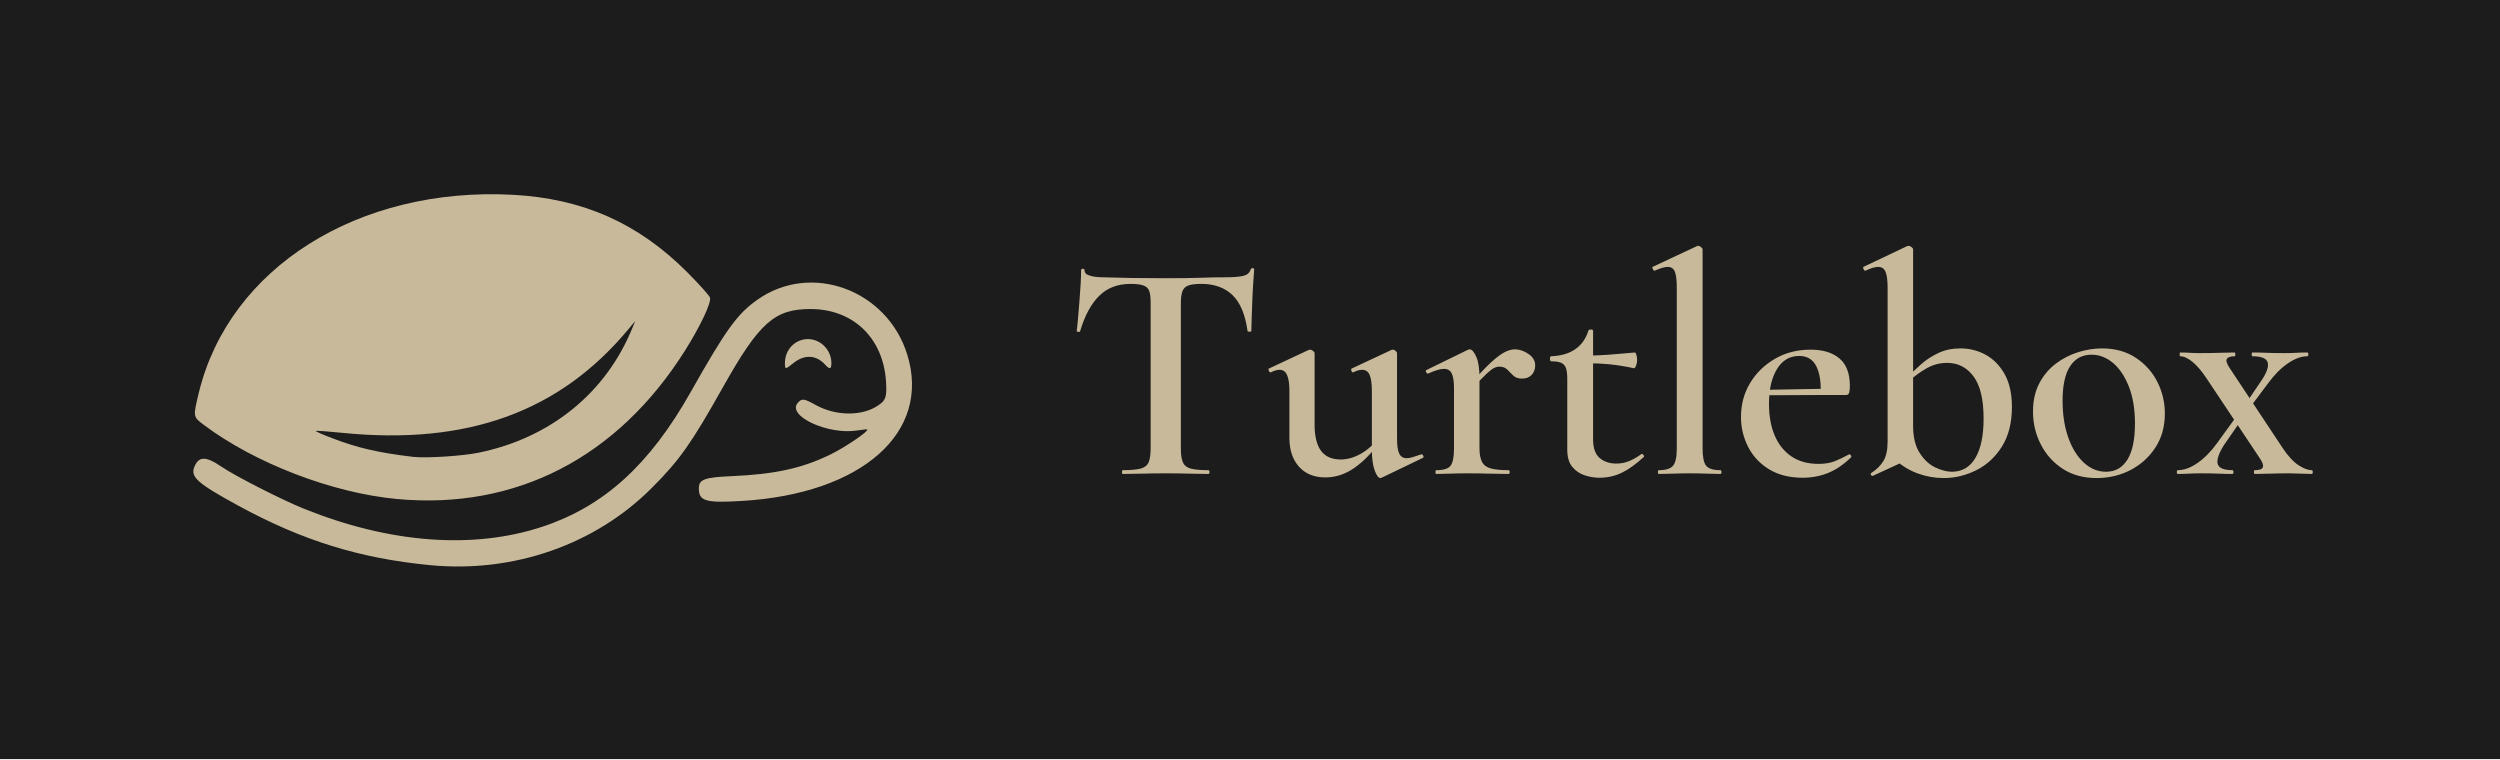
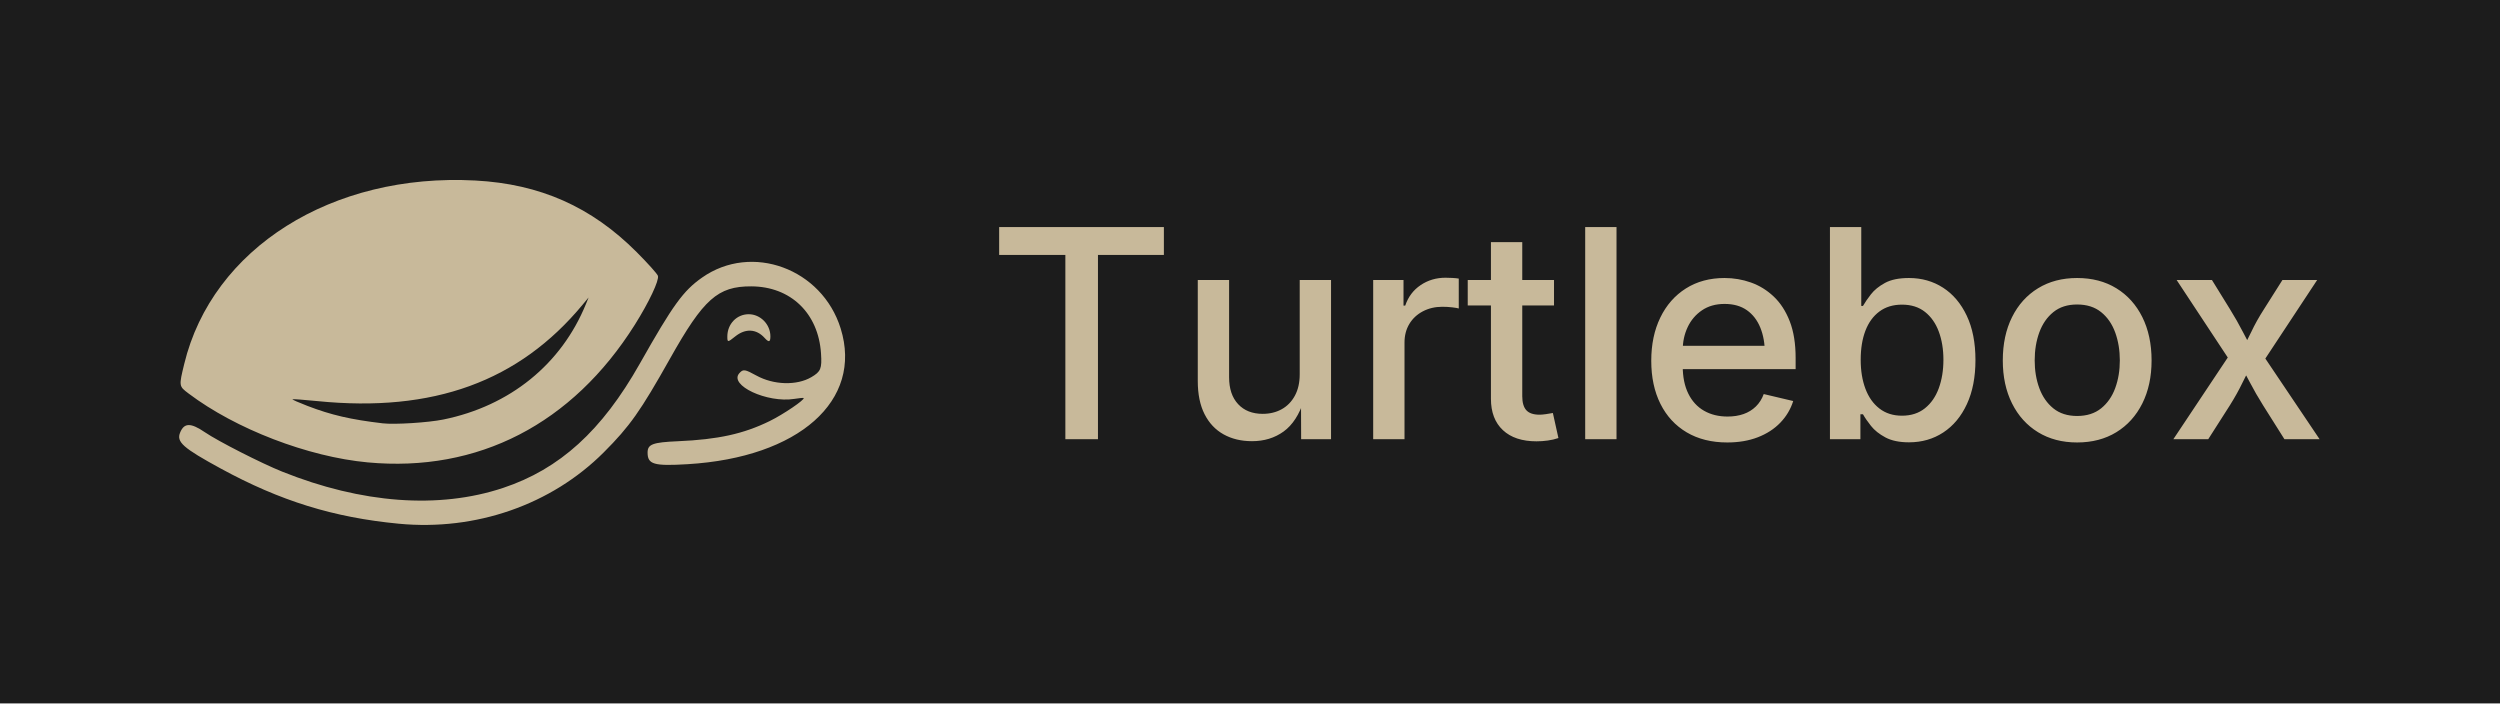
- <svg xmlns="http://www.w3.org/2000/svg" viewBox="0 0 645.5 196" width="645.5" height="196">
-   <rect width="645.5" height="196" fill="#1c1c1c" />
+ <svg xmlns="http://www.w3.org/2000/svg" viewBox="0 0 696.6 196" width="696.6" height="196">
+   <rect width="696.6" height="196" fill="#1c1c1c" />
  <g transform="translate(48 48)">
    <g transform="scale(0.44444)">
      <path fill="#c8b99a" fill-rule="evenodd" d="M142.00,220.34C101.09,216.42 67.75,206.09 30.50,185.80C6.63,172.79 2.47,169.10 4.95,163.13C7.49,156.99 11.61,156.96 20.50,163.02C28.72,168.62 55.82,182.43 68.90,187.68C118.82,207.71 167.14,211.28 207.33,197.92C242.90,186.09 269.36,162.06 293.12,120.00C313.97,83.11 320.31,74.35 332.18,66.01C363.31,44.15 407.38,60.36 419.06,97.95C433.09,143.15 392.87,178.82 323.12,183.02C301.92,184.30 298.00,183.16 298.00,175.74C298.00,170.51 301.18,169.32 317.00,168.63C342.18,167.54 358.11,164.04 374.50,156.01C383.12,151.79 396.84,142.47 395.84,141.52C395.65,141.34 393.03,141.60 390.00,142.08C372.94,144.81 348.73,133.48 355.54,125.96C357.93,123.31 358.93,123.45 366.22,127.45C377.07,133.41 391.49,133.83 400.66,128.46C406.60,124.98 407.36,123.13 406.73,113.57C405.09,88.34 387.68,71.61 363.00,71.53C342.00,71.47 333.11,79.37 312.08,116.80C293.51,149.84 286.88,159.23 270.56,175.57C237.71,208.46 190.30,224.97 142.00,220.34ZM122.50,181.89C85.05,178.40 39.76,160.98 10.25,138.72C4.10,134.08 4.11,134.17 7.51,120.14C25.07,47.65 100.16,0.35 190.00,5.17C230.58,7.35 262.76,21.63 291.13,50.03C298.08,56.99 304.09,63.69 304.48,64.93C305.37,67.74 298.90,81.45 290.01,95.58C250.80,157.87 191.67,188.34 122.50,181.89ZM169.93,155.02C211.72,146.50 244.03,120.31 259.39,82.50L261.02,78.50L257.29,83.00C217.33,131.21 163.60,150.75 91.01,143.47C82.60,142.63 75.55,142.11 75.34,142.33C75.13,142.54 79.35,144.41 84.73,146.47C99.70,152.22 111.86,155.03 132.00,157.41C139.39,158.28 160.41,156.95 169.93,155.02ZM348.00,102.97C348.00,95.14 353.87,89.01 361.38,89.00C368.76,89.00 375.00,95.36 375.00,102.90C375.00,106.53 374.03,106.80 371.41,103.90C366.17,98.11 359.36,97.77 352.90,102.96C348.22,106.72 348.00,106.72 348.00,102.97Z" />
    </g>
-     <path fill="#c8b99a" d="M243.896 25.3Q238.94 25.3 235.811 28.387Q232.683 31.475 230.896 37.487Q230.896 37.731 230.449 37.691Q230.002 37.65 230.002 37.487Q230.165 36.35 230.327 34.359Q230.49 32.369 230.693 30.012Q230.896 27.656 231.018 25.422Q231.14 23.188 231.14 21.806Q231.14 21.4 231.586 21.4Q232.033 21.4 232.033 21.806Q232.033 22.619 232.886 22.984Q233.74 23.35 234.796 23.472Q235.852 23.594 236.583 23.594Q243.571 23.837 252.915 23.837Q258.683 23.837 262.055 23.716Q265.427 23.594 268.596 23.594Q271.521 23.594 273.024 23.228Q274.527 22.862 274.933 21.562Q275.015 21.237 275.421 21.237Q275.827 21.237 275.827 21.562Q275.746 22.862 275.583 25.097Q275.421 27.331 275.34 29.809Q275.258 32.288 275.177 34.359Q275.096 36.431 275.096 37.487Q275.096 37.65 274.649 37.65Q274.202 37.65 274.121 37.487Q273.227 31.069 270.221 28.184Q267.215 25.3 262.177 25.3Q259.983 25.3 258.846 25.706Q257.708 26.112 257.302 27.209Q256.896 28.306 256.896 30.337V67.794Q256.896 70.15 257.424 71.369Q257.952 72.588 259.455 72.994Q260.958 73.4 264.046 73.4Q264.29 73.4 264.29 73.888Q264.29 74.375 264.046 74.375Q261.852 74.375 259.049 74.294Q256.246 74.213 252.915 74.213Q249.746 74.213 246.983 74.294Q244.221 74.375 241.865 74.375Q241.702 74.375 241.702 73.888Q241.702 73.4 241.865 73.4Q244.952 73.4 246.496 72.994Q248.04 72.588 248.568 71.369Q249.096 70.15 249.096 67.794V30.175Q249.096 28.144 248.73 27.128Q248.365 26.112 247.227 25.706Q246.09 25.3 243.896 25.3Z M294.19 75.269Q289.883 75.269 287.405 72.506Q284.927 69.744 284.927 65.112V53.006Q284.927 50.162 284.318 48.822Q283.708 47.481 282.408 47.481Q281.433 47.481 280.133 48.131Q279.808 48.212 279.605 47.725Q279.402 47.237 279.646 47.156L289.883 42.362Q290.127 42.281 290.29 42.281Q290.615 42.281 291.021 42.606Q291.427 42.931 291.427 43.175V61.619Q291.427 66.169 293.093 68.403Q294.758 70.638 298.171 70.638Q300.771 70.638 303.411 69.134Q306.052 67.631 307.758 65.194L308.246 66.169Q305.158 70.394 301.665 72.831Q298.171 75.269 294.19 75.269ZM312.715 43.175V65.194Q312.715 67.956 313.283 69.134Q313.852 70.312 315.233 70.312Q315.883 70.312 316.777 70.028Q317.671 69.744 318.89 69.338Q319.215 69.175 319.458 69.622Q319.702 70.069 319.377 70.231L308.733 75.35Q308.571 75.431 308.408 75.431Q307.677 75.431 306.946 73.481Q306.215 71.531 306.215 67.956V53.006Q306.215 50.162 305.646 48.822Q305.077 47.481 303.696 47.481Q302.721 47.481 301.421 48.131Q301.096 48.212 300.933 47.725Q300.771 47.237 301.015 47.156L311.252 42.362Q311.415 42.281 311.577 42.281Q311.983 42.281 312.349 42.606Q312.715 42.931 312.715 43.175Z M332.133 52.356 331.565 51.381Q334.652 47.725 336.805 45.734Q338.958 43.744 340.421 42.972Q341.883 42.2 343.183 42.2Q344.89 42.2 346.636 43.378Q348.383 44.556 348.383 46.344Q348.383 47.806 347.49 48.781Q346.596 49.756 344.971 49.756Q343.508 49.756 342.696 48.944Q341.883 48.131 341.152 47.4Q340.421 46.669 339.121 46.669Q338.471 46.669 337.74 47.034Q337.008 47.4 335.708 48.619Q334.408 49.837 332.133 52.356ZM322.871 74.375Q322.627 74.375 322.627 73.888Q322.627 73.4 322.871 73.4Q325.633 73.4 326.527 72.263Q327.421 71.125 327.421 67.794V52.275Q327.421 49.675 326.852 48.456Q326.283 47.237 324.821 47.237Q324.09 47.237 323.033 47.562Q321.977 47.888 320.758 48.456Q320.433 48.537 320.23 48.091Q320.027 47.644 320.271 47.562L330.915 42.362Q331.321 42.2 331.483 42.2Q332.296 42.2 333.149 44.069Q334.002 45.938 334.002 49.513V67.794Q334.002 69.987 334.652 71.247Q335.302 72.506 336.927 72.953Q338.552 73.4 341.477 73.4Q341.802 73.4 341.802 73.888Q341.802 74.375 341.477 74.375Q339.365 74.375 336.643 74.294Q333.921 74.213 330.752 74.213Q328.558 74.213 326.486 74.294Q324.415 74.375 322.871 74.375Z M364.958 75.35Q363.008 75.35 361.099 74.7Q359.19 74.05 357.93 72.506Q356.671 70.963 356.671 68.119V49.756Q356.671 47.969 356.305 46.994Q355.94 46.019 355.046 45.653Q354.152 45.287 352.527 45.287Q352.202 45.287 352.202 44.637Q352.202 43.987 352.527 43.987Q356.346 43.825 358.743 42.159Q361.14 40.494 362.115 37.406Q362.196 37.081 362.765 37.081Q363.333 37.081 363.333 37.406V65.438Q363.333 68.769 364.999 70.231Q366.665 71.694 369.346 71.694Q371.296 71.694 372.961 70.922Q374.627 70.15 375.765 69.256Q376.008 69.094 376.333 69.459Q376.658 69.825 376.333 70.069Q373.327 72.831 370.686 74.091Q368.046 75.35 364.958 75.35ZM373.815 47.075Q370.565 46.344 367.518 46.059Q364.471 45.775 360.977 45.775V43.825Q364.308 43.825 367.436 43.581Q370.565 43.337 374.14 43.013Q374.302 43.013 374.505 43.581Q374.708 44.15 374.708 44.962Q374.708 45.694 374.424 46.425Q374.14 47.156 373.815 47.075Z M380.315 74.375Q380.071 74.375 380.071 73.888Q380.071 73.4 380.315 73.4Q382.996 73.4 383.971 72.263Q384.946 71.125 384.946 67.794V26.275Q384.946 23.431 384.458 22.172Q383.971 20.913 382.59 20.913Q381.452 20.913 379.258 21.887Q379.015 21.969 378.771 21.481Q378.527 20.994 378.69 20.913L390.146 15.55Q390.308 15.469 390.471 15.469Q390.796 15.469 391.202 15.794Q391.608 16.119 391.608 16.362V67.794Q391.608 71.125 392.543 72.263Q393.477 73.4 396.24 73.4Q396.483 73.4 396.483 73.888Q396.483 74.375 396.24 74.375Q394.696 74.375 392.624 74.294Q390.552 74.213 388.277 74.213Q386.002 74.213 383.93 74.294Q381.858 74.375 380.315 74.375Z M417.446 75.35Q412.327 75.35 408.752 73.156Q405.177 70.963 403.349 67.347Q401.521 63.731 401.521 59.669Q401.521 54.794 403.877 50.894Q406.233 46.994 410.296 44.638Q414.358 42.281 419.477 42.281Q424.271 42.281 426.952 44.556Q429.633 46.831 429.633 51.625Q429.633 52.681 429.471 53.331Q429.308 53.981 428.74 53.981H422.077Q422.321 49.269 420.98 46.587Q419.64 43.906 416.552 43.906Q412.896 43.906 410.824 47.278Q408.752 50.65 408.752 56.256Q408.752 60.969 410.215 64.422Q411.677 67.875 414.521 69.825Q417.365 71.775 421.508 71.775Q424.027 71.775 425.733 71.084Q427.44 70.394 429.39 69.338Q429.552 69.175 429.836 69.5Q430.121 69.825 429.958 70.069Q427.033 72.912 423.986 74.131Q420.94 75.35 417.446 75.35ZM406.396 54.062 406.315 52.681 424.352 52.356V53.981Z M453.846 75.431Q450.433 75.431 447.183 74.253Q443.933 73.075 441.252 70.638L445.965 61.944Q445.965 66.331 447.671 68.972Q449.377 71.612 451.733 72.709Q454.09 73.806 455.958 73.806Q459.94 73.806 462.052 70.231Q464.165 66.656 464.165 60.075Q464.165 52.681 461.565 49.188Q458.965 45.694 454.74 45.694Q451.896 45.694 449.418 47.116Q446.94 48.537 444.908 50.406L444.177 49.756Q445.883 47.969 447.874 46.181Q449.865 44.394 452.424 43.175Q454.983 41.956 458.152 41.956Q461.727 41.956 464.733 43.622Q467.74 45.287 469.608 48.619Q471.477 51.95 471.477 57.069Q471.477 63.163 468.918 67.266Q466.358 71.369 462.296 73.4Q458.233 75.431 453.846 75.431ZM435.565 74.862Q435.24 74.944 435.077 74.578Q434.915 74.213 435.158 74.131Q437.19 72.831 438.286 71.044Q439.383 69.256 439.383 66.006V26.275Q439.383 23.512 438.855 22.212Q438.327 20.913 436.946 20.913Q435.727 20.913 433.696 21.887Q433.371 21.969 433.168 21.481Q432.965 20.994 433.127 20.913L444.421 15.55Q444.665 15.469 444.827 15.469Q445.152 15.469 445.558 15.794Q445.965 16.119 445.965 16.362V70.069Z M493.333 75.431Q488.296 75.431 484.64 73.075Q480.983 70.719 478.952 66.778Q476.921 62.837 476.921 58.287Q476.921 54.062 478.546 50.975Q480.171 47.888 482.811 45.897Q485.452 43.906 488.58 42.931Q491.708 41.956 494.715 41.956Q499.833 41.956 503.49 44.394Q507.146 46.831 509.055 50.65Q510.965 54.469 510.965 58.775Q510.965 63.812 508.527 67.55Q506.09 71.287 502.108 73.359Q498.127 75.431 493.333 75.431ZM495.771 73.806Q499.346 73.806 501.296 70.678Q503.246 67.55 503.246 61.375Q503.246 55.769 501.661 51.787Q500.077 47.806 497.558 45.694Q495.04 43.581 492.033 43.581Q488.458 43.581 486.508 46.547Q484.558 49.513 484.558 55.444Q484.558 60.806 486.021 64.95Q487.483 69.094 490.043 71.45Q492.602 73.806 495.771 73.806Z M534.202 74.375Q533.958 74.375 533.958 73.888Q533.958 73.4 534.202 73.4Q535.99 73.4 536.274 72.628Q536.558 71.856 535.421 70.231L521.771 49.756Q519.902 46.912 518.115 45.45Q516.327 43.987 514.946 43.987Q514.783 43.987 514.783 43.5Q514.783 43.013 514.946 43.013Q516.165 43.013 517.465 43.094Q518.765 43.175 519.983 43.175Q522.827 43.175 525.021 43.094Q527.215 43.013 529.002 43.013Q529.165 43.013 529.165 43.5Q529.165 43.987 529.002 43.987Q527.377 43.987 526.971 44.678Q526.565 45.369 527.783 47.156L541.352 67.631Q543.465 70.8 545.455 72.1Q547.446 73.4 548.908 73.4Q549.152 73.4 549.152 73.888Q549.152 74.375 548.908 74.375Q547.608 74.375 546.065 74.294Q544.521 74.213 543.221 74.213Q540.377 74.213 538.183 74.294Q535.99 74.375 534.202 74.375ZM514.296 74.375Q514.052 74.375 514.052 73.888Q514.052 73.4 514.296 73.4Q516.733 73.4 519.415 71.531Q522.096 69.662 524.452 66.412L530.221 58.45L531.358 59.506L526.24 66.9Q524.94 68.931 524.615 70.434Q524.29 71.938 525.224 72.669Q526.158 73.4 528.433 73.4Q528.677 73.4 528.677 73.888Q528.677 74.375 528.433 74.375Q526.565 74.375 524.818 74.294Q523.071 74.213 520.308 74.213Q518.358 74.213 517.18 74.294Q516.002 74.375 514.296 74.375ZM531.765 58.775 530.79 57.8 535.746 50.487Q537.94 47.319 537.533 45.653Q537.127 43.987 533.552 43.987Q533.39 43.987 533.39 43.5Q533.39 43.013 533.552 43.013Q535.502 43.013 537.249 43.094Q538.996 43.175 541.758 43.175Q543.708 43.175 544.886 43.094Q546.065 43.013 547.771 43.013Q548.015 43.013 548.015 43.5Q548.015 43.987 547.771 43.987Q545.415 43.987 542.733 45.816Q540.052 47.644 537.615 50.975Z" />
+     <path fill="#c8b99a" d="M230.404 23.038V15.262H276.305V23.038H257.937V74.375H248.852V23.038Z M300.863 74.93Q296.34 74.93 292.928 73.026Q289.516 71.122 287.632 67.393Q285.748 63.663 285.748 58.188V30.021H294.476V57.117Q294.476 61.918 296.995 64.615Q299.514 67.313 303.838 67.313Q306.814 67.313 309.135 66.024Q311.456 64.734 312.804 62.255Q314.153 59.775 314.153 56.284V30.021H322.881V74.375H314.55L314.51 63.505H315.343Q313.399 69.535 309.67 72.233Q305.941 74.93 300.863 74.93Z M334.624 74.375V30.021H343.075V37.162H343.551Q344.781 33.512 347.836 31.449Q350.89 29.386 354.778 29.386Q355.611 29.386 356.683 29.445Q357.754 29.505 358.468 29.624V37.955Q357.992 37.797 356.643 37.638Q355.294 37.479 353.905 37.479Q350.89 37.479 348.47 38.749Q346.05 40.018 344.701 42.26Q343.352 44.501 343.352 47.437V74.375Z M385.009 30.021V37.122H360.967V30.021ZM367.434 19.468H376.162V62.394Q376.162 65.052 377.293 66.302Q378.423 67.551 381.002 67.551Q381.676 67.551 382.787 67.393Q383.898 67.234 384.692 67.075L386.239 74.058Q384.85 74.534 383.263 74.752Q381.676 74.97 380.129 74.97Q374.099 74.97 370.766 71.856Q367.434 68.741 367.434 63.108Z M402.425 15.262V74.375H393.697V15.262Z M433.291 75.287Q426.745 75.287 421.984 72.471Q417.223 69.654 414.664 64.536Q412.106 59.418 412.106 52.515Q412.106 45.692 414.625 40.494Q417.144 35.297 421.746 32.381Q426.348 29.465 432.537 29.465Q436.346 29.465 439.877 30.715Q443.407 31.965 446.224 34.623Q449.041 37.281 450.687 41.506Q452.334 45.731 452.334 51.761V54.856H416.985V48.35H447.851L443.764 50.492Q443.764 46.406 442.495 43.291Q441.225 40.177 438.746 38.431Q436.266 36.686 432.537 36.686Q428.847 36.686 426.229 38.471Q423.611 40.256 422.242 43.172Q420.873 46.088 420.873 49.54V53.983Q420.873 58.546 422.44 61.7Q424.007 64.854 426.824 66.46Q429.641 68.067 433.37 68.067Q435.83 68.067 437.814 67.373Q439.797 66.678 441.245 65.27Q442.693 63.862 443.447 61.799L451.659 63.743Q450.588 67.155 448.069 69.773Q445.55 72.391 441.801 73.839Q438.052 75.287 433.291 75.287Z M483.913 75.248Q479.906 75.248 477.348 73.879Q474.789 72.51 473.341 70.685Q471.893 68.86 471.099 67.432H470.385V74.375H461.895V15.262H470.623V37.241H471.099Q471.893 35.853 473.301 34.028Q474.709 32.203 477.229 30.834Q479.748 29.465 483.913 29.465Q489.23 29.465 493.415 32.163Q497.601 34.861 500.021 39.979Q502.441 45.096 502.441 52.317Q502.441 59.458 500.06 64.596Q497.68 69.733 493.494 72.491Q489.309 75.248 483.913 75.248ZM481.969 67.829Q485.778 67.829 488.357 65.766Q490.936 63.703 492.225 60.172Q493.514 56.641 493.514 52.238Q493.514 47.874 492.225 44.402Q490.936 40.931 488.377 38.907Q485.818 36.884 481.969 36.884Q478.24 36.884 475.661 38.808Q473.083 40.732 471.774 44.164Q470.464 47.596 470.464 52.238Q470.464 56.84 471.793 60.351Q473.122 63.862 475.701 65.845Q478.28 67.829 481.969 67.829Z M530.767 75.287Q524.538 75.287 519.877 72.431Q515.215 69.575 512.637 64.417Q510.058 59.26 510.058 52.436Q510.058 45.533 512.637 40.356Q515.215 35.178 519.877 32.322Q524.538 29.465 530.767 29.465Q537.035 29.465 541.697 32.322Q546.358 35.178 548.937 40.356Q551.516 45.533 551.516 52.436Q551.516 59.26 548.937 64.417Q546.358 69.575 541.697 72.431Q537.035 75.287 530.767 75.287ZM530.767 67.908Q534.814 67.908 537.452 65.786Q540.09 63.663 541.38 60.152Q542.669 56.641 542.669 52.436Q542.669 48.191 541.38 44.64Q540.09 41.089 537.452 38.967Q534.814 36.844 530.767 36.844Q526.76 36.844 524.142 38.967Q521.523 41.089 520.234 44.62Q518.945 48.151 518.945 52.436Q518.945 56.641 520.234 60.152Q521.523 63.663 524.142 65.786Q526.76 67.908 530.767 67.908Z M557.586 74.375 575.002 48.231 574.963 54.975 558.498 30.021H568.337L573.336 38.114Q575.399 41.447 576.966 44.501Q578.533 47.556 580.16 50.413H576.153Q577.859 47.556 579.287 44.501Q580.715 41.447 582.858 38.114L587.975 30.021H597.655L581.033 55.213V48.667L598.33 74.375H588.531L582.58 64.933Q580.517 61.64 578.97 58.665Q577.422 55.689 575.796 52.912H579.842Q578.255 55.689 576.827 58.665Q575.399 61.64 573.336 64.933L567.306 74.375Z" />
  </g>
</svg>
